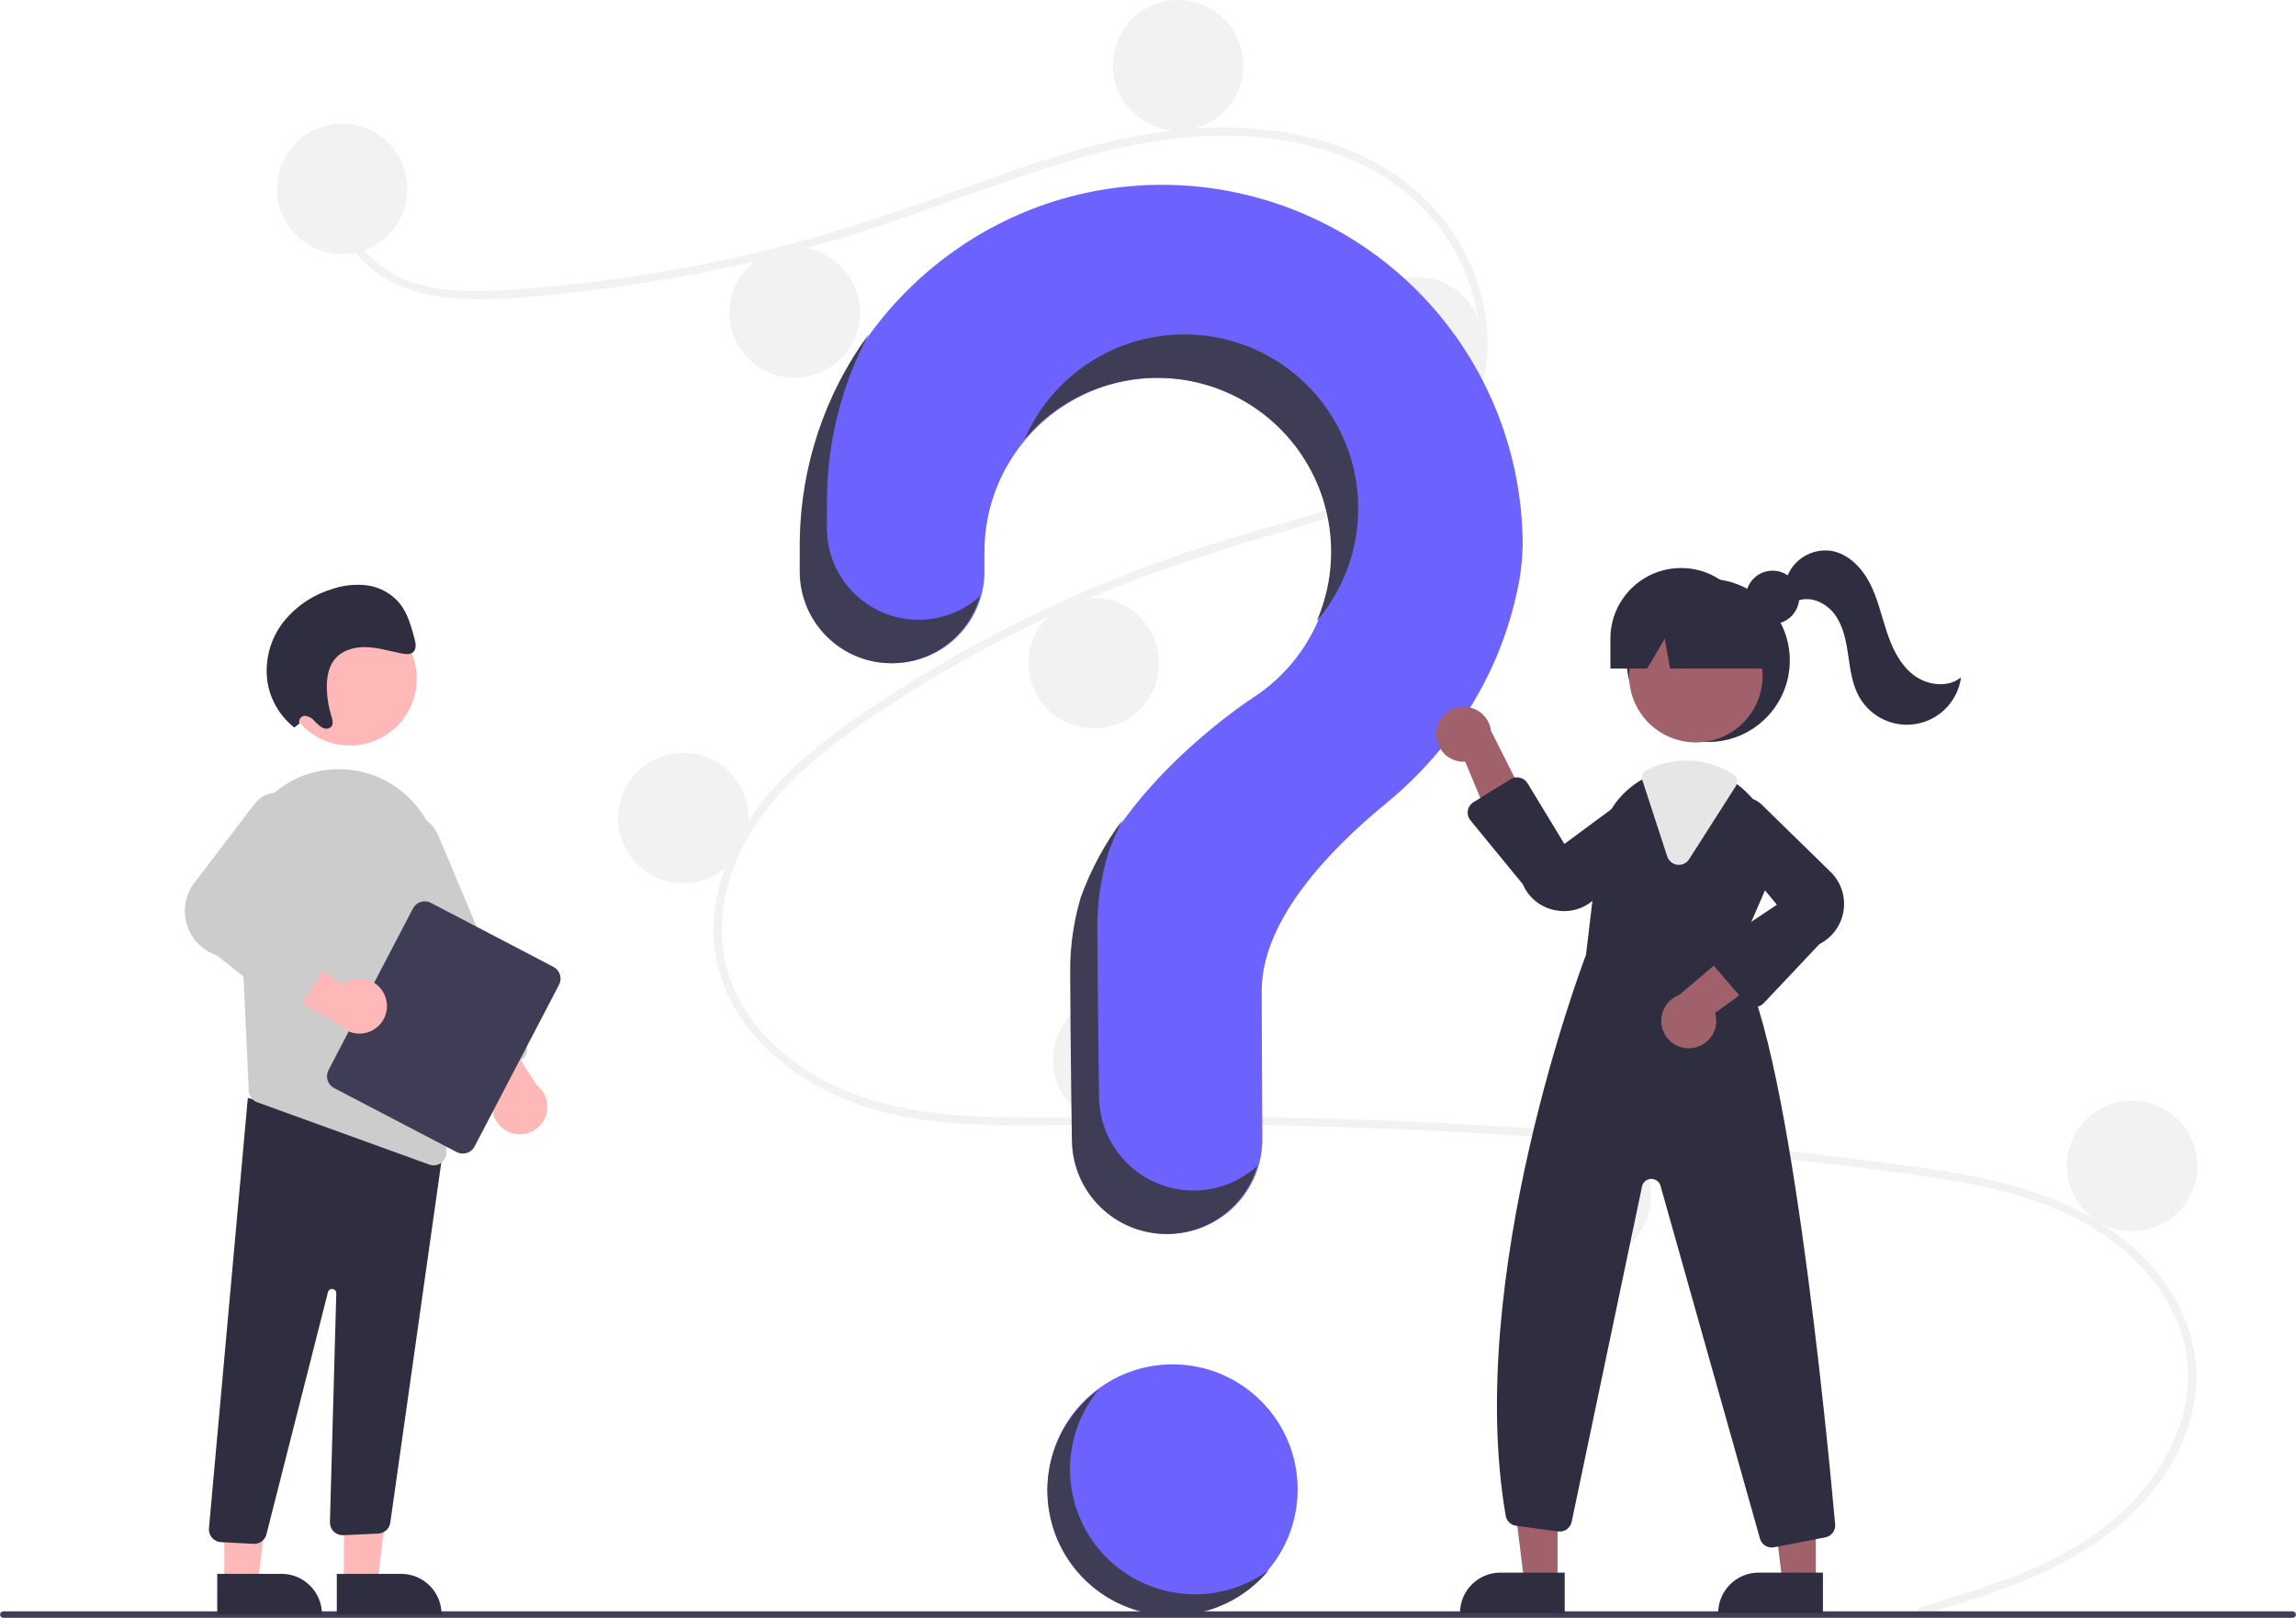
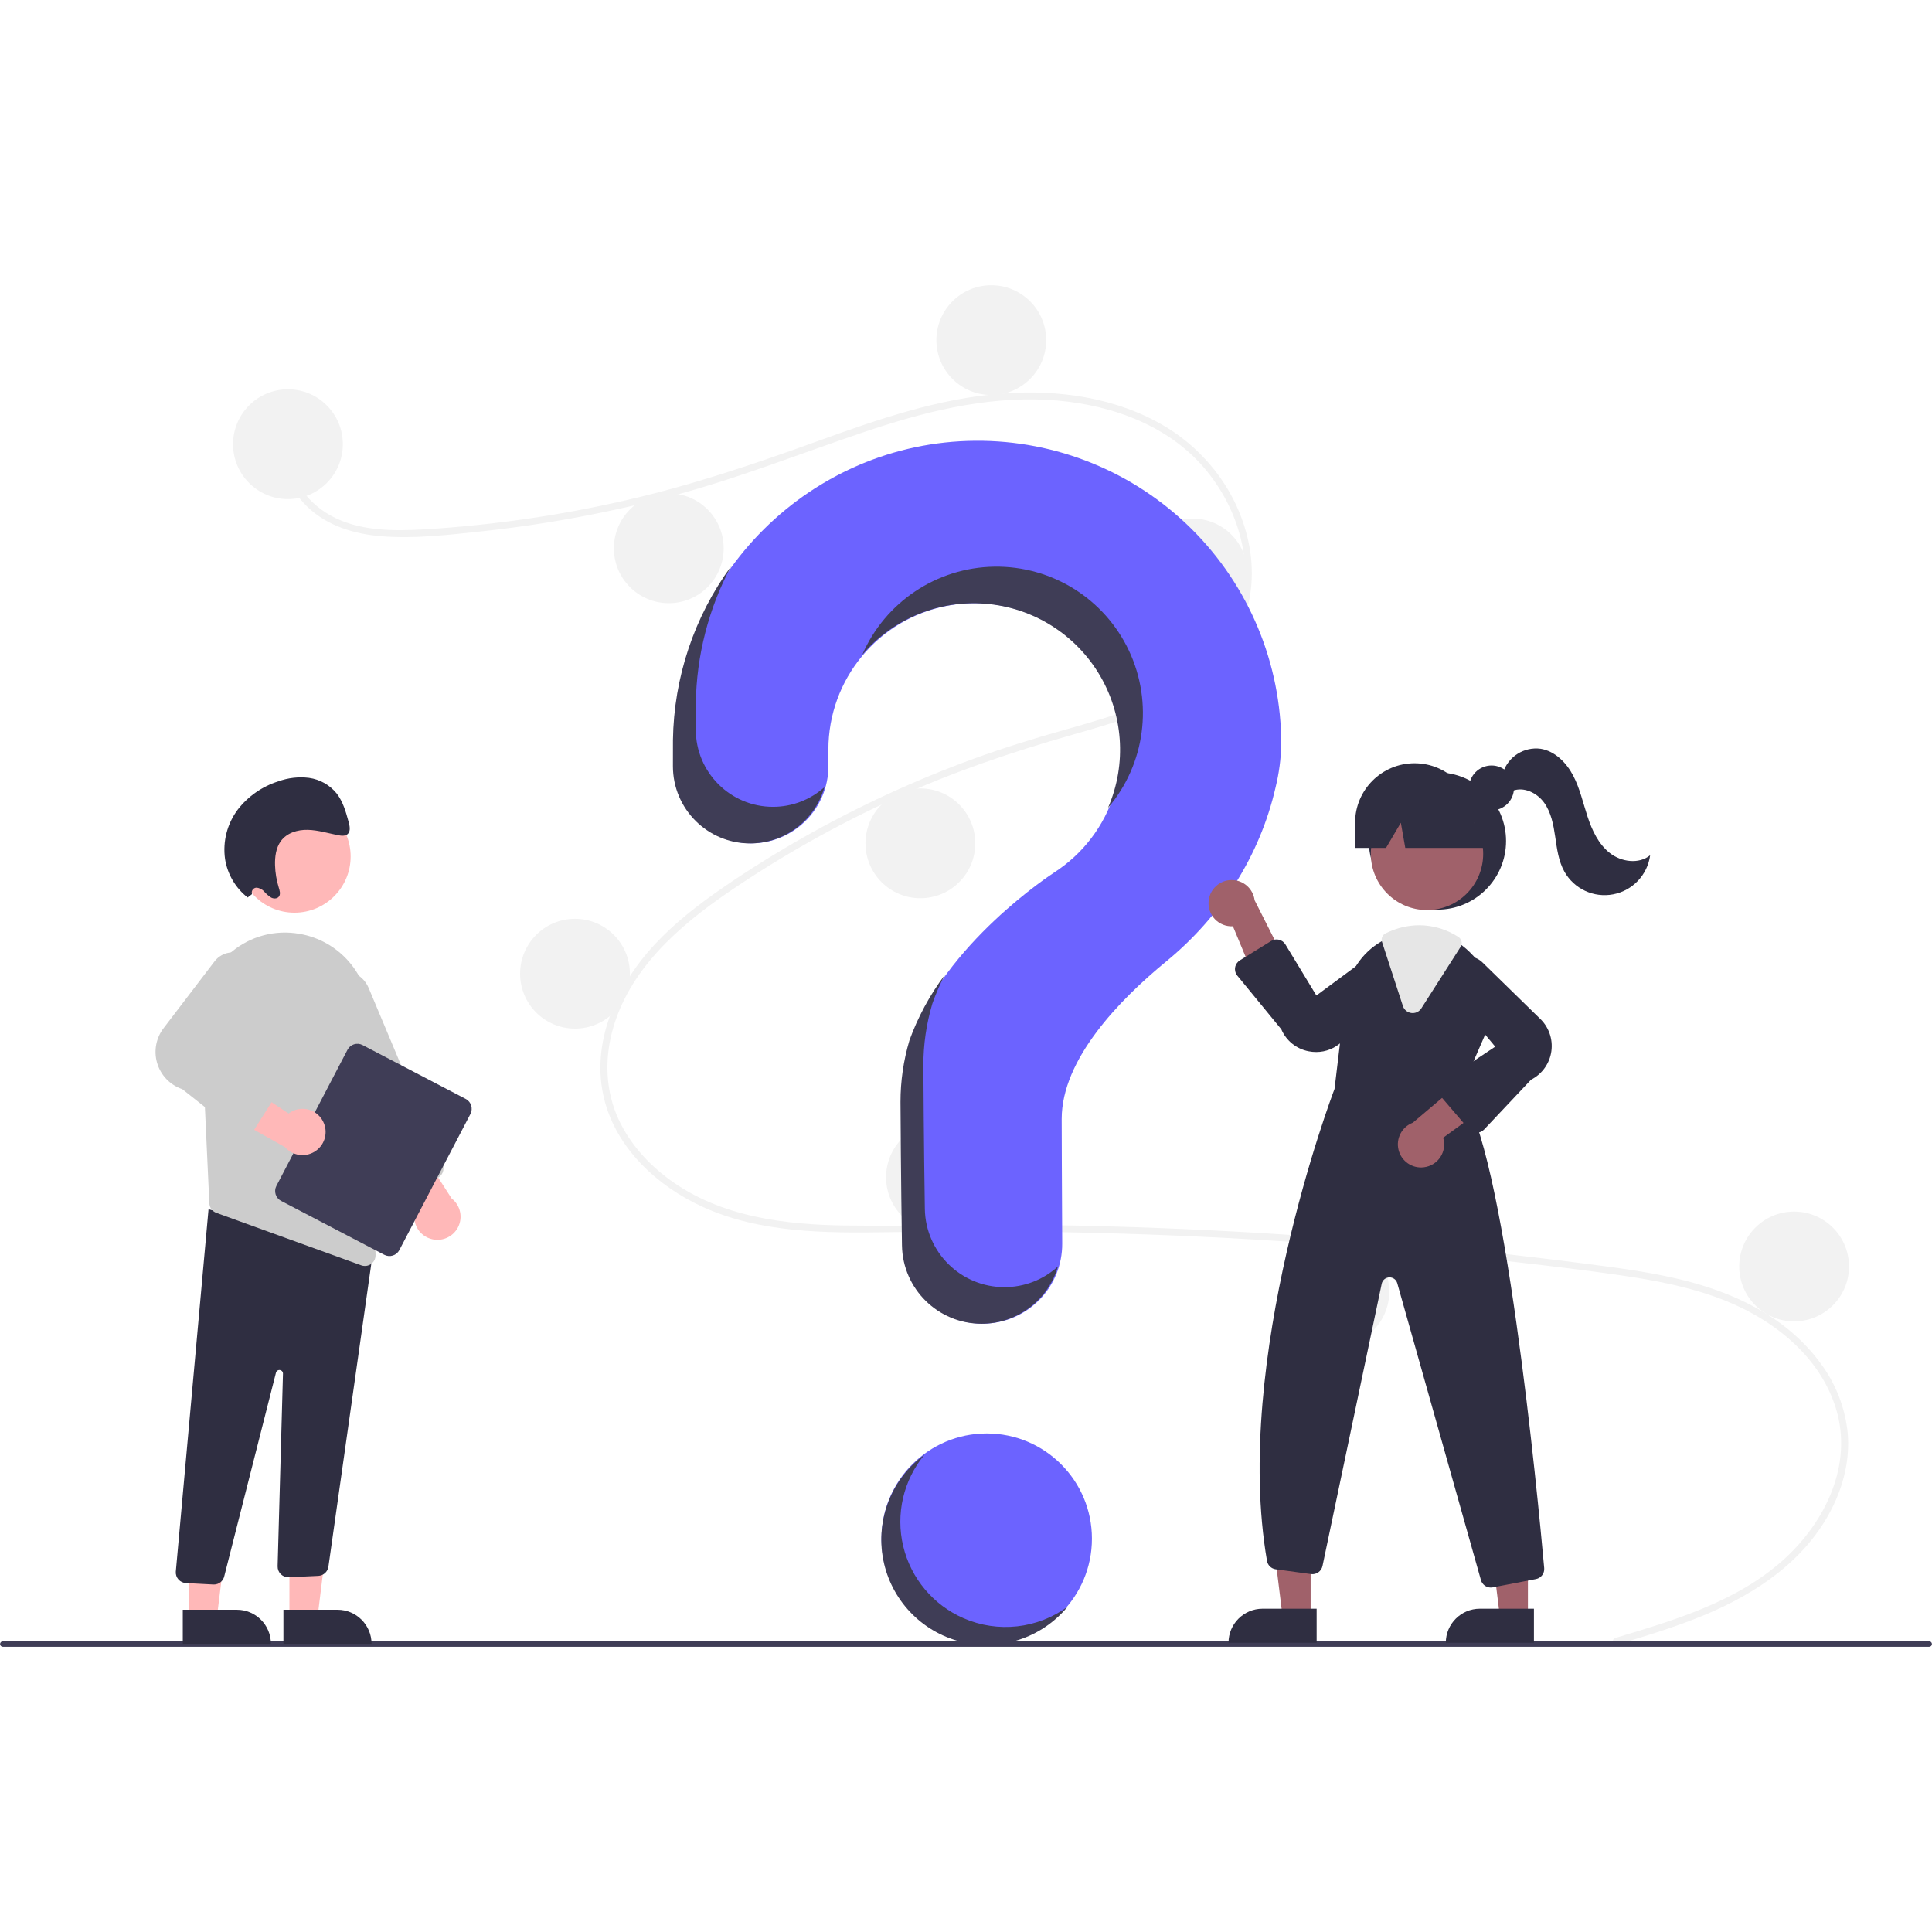
- <svg xmlns="http://www.w3.org/2000/svg" data-name="Layer 1" width="844.675" height="595.262" viewBox="0 0 844.675 595.262">
+ <svg xmlns="http://www.w3.org/2000/svg" data-name="Layer 1" width="400" height="400" viewBox="0 0 844.675 595.262">
  <circle cx="431.393" cy="548" r="46" fill="#6c63ff" />
  <path d="M883.862,743.785c25.735-7.729,53.094-15.788,73.503-34.161,18.238-16.418,30.55-41.489,22.995-66.112-7.54-24.572-30.124-40.956-53.442-49.105-13.225-4.622-27.061-7.186-40.891-9.2-15.035-2.19-30.136-3.984-45.23-5.71q-91.677-10.486-184.044-12.811c-30.385-.765-60.764-.747-91.152-.306-27.139.394-55.722.384-80.899-11.151-19.578-8.97-37.348-25.289-42.803-46.734-6.297-24.755,5.318-49.964,21.98-67.892,8.783-9.45,19.047-17.404,29.636-24.717,11.487-7.934,23.375-15.306,35.521-22.188a494.634,494.634,0,0,1,74.767-34.468c12.746-4.634,25.68-8.633,38.728-12.321,11.017-3.115,22.068-6.234,32.716-10.477,20.583-8.204,40.161-22.1,45.395-44.881,4.96-21.591-3.403-45.031-18.065-61.071-16.963-18.557-42.539-26.692-67.06-28.008-27.528-1.478-54.422,5.412-80.297,14.156-27.597,9.326-54.599,20.049-82.778,27.603a556.958,556.958,0,0,1-85.196,15.837c-14.082,1.5-28.59,3.193-42.756,2.045-11.872-.962-23.684-4.454-32.434-12.88-7.503-7.225-11.972-17.154-10.435-27.632.279-1.903,3.17-1.094,2.893.798-1.87,12.755,6.8,24.509,17.484,30.529,12.348,6.958,27.374,6.968,41.122,6.172a537.825,537.825,0,0,0,88.515-12.796c28.593-6.531,56.164-15.866,83.704-25.839,26.156-9.472,52.897-18.716,80.84-20.767,24.246-1.78,49.752,1.752,70.874,14.423,18.564,11.136,32.215,29.707,36.565,51.018,4.25,20.825-1.636,41.785-17.4,56.317-16.321,15.046-38.701,21.479-59.557,27.404-26.452,7.514-52.337,16.298-77.392,27.703a485.824,485.824,0,0,0-72.8,40.928c-22.246,15.202-44.201,34.331-51.237,61.451-3.277,12.633-2.672,26.032,2.812,37.965,4.876,10.61,12.907,19.535,22.262,26.419,22.321,16.424,50.453,19.797,77.414,20.132,30.281.377,60.564-.645,90.855-.148q92.599,1.52,184.819,11.273,23.108,2.446,46.158,5.407c13.822,1.776,27.69,3.541,41.278,6.695,24.162,5.608,47.674,16.392,62.692,36.878a61.319,61.319,0,0,1,11.947,30.446c1.051,11.524-1.77,23.069-6.98,33.321-11.532,22.69-33.134,37.123-56.073,46.605-12.287,5.079-25.032,8.926-37.752,12.746-1.853.557-2.645-2.338-.798-2.893Z" transform="translate(-177.6623 -152.3692)" fill="#f2f2f2" />
  <circle cx="125.893" cy="69.5" r="24" fill="#f2f2f2" />
  <circle cx="292.393" cy="115" r="24" fill="#f2f2f2" />
  <circle cx="433.393" cy="24" r="24" fill="#f2f2f2" />
  <circle cx="521.393" cy="126" r="24" fill="#f2f2f2" />
  <circle cx="402.393" cy="244" r="24" fill="#f2f2f2" />
  <circle cx="251.393" cy="301" r="24" fill="#f2f2f2" />
  <circle cx="411.393" cy="390" r="24" fill="#f2f2f2" />
  <circle cx="583.393" cy="440" r="24" fill="#f2f2f2" />
  <circle cx="784.393" cy="429" r="24" fill="#f2f2f2" />
  <path d="M604.128,220.373c-71.892.508-130.756,58.93-131.777,130.816-.009.664-.014,5.33-.013,11.434a33.748,33.748,0,0,0,33.744,33.746h0a33.769,33.769,0,0,0,33.761-33.798c-.003-4.152-.006-7.026-.006-7.202a64,64,0,1,1,98.52,53.879l.012.014s-48.028,30.92-62.671,73.335l.012.003a94.004,94.004,0,0,0-3.874,26.768c0,3.725.219,36.321.643,62.778a34.786,34.786,0,0,0,34.79,34.222h0a34.796,34.796,0,0,0,34.794-35.011c-.147-24.229-.227-52.442-.227-54.489,0-26.045,25.125-51.995,45.764-68.917,23.766-19.487,40.868-46.043,47.737-75.999a86.762,86.762,0,0,0,2.499-18.834A132.75,132.75,0,0,0,604.128,220.373Z" transform="translate(-177.6623 -152.3692)" fill="#6c63ff" />
  <path d="M1021.147,747.631H178.853a1.191,1.191,0,0,1,0-2.381h842.294a1.191,1.191,0,0,1,0,2.381Z" transform="translate(-177.6623 -152.3692)" fill="#3f3d56" />
  <circle cx="628.449" cy="242.996" r="30" fill="#2f2e41" />
  <polygon points="573.012 582.129 560.753 582.129 554.92 534.841 573.015 534.841 573.012 582.129" fill="#a0616a" />
  <path d="M551.996,578.626h23.644a0,0,0,0,1,0,0v14.887a0,0,0,0,1,0,0H537.109a0,0,0,0,1,0,0v0A14.887,14.887,0,0,1,551.996,578.626Z" fill="#2f2e41" />
  <polygon points="668.012 582.129 655.753 582.129 649.92 534.841 668.015 534.841 668.012 582.129" fill="#a0616a" />
  <path d="M646.996,578.626h23.644a0,0,0,0,1,0,0v14.887a0,0,0,0,1,0,0H632.109a0,0,0,0,1,0,0v0A14.887,14.887,0,0,1,646.996,578.626Z" fill="#2f2e41" />
  <circle cx="623.89" cy="248.61" r="24.561" fill="#a0616a" />
  <path d="M816.191,504.775l10.99-25.25a31.383,31.383,0,0,0-6.95-35.6,31.873,31.873,0,0,0-3.07-2.67,30.935,30.935,0,0,0-18.99-6.57,32.179,32.179,0,0,0-13.4,2.98c-.36.16-.71.33-1.07.5-.69.33-1.37.69-2.03,1.06a31.678,31.678,0,0,0-15.7,23.88l-4.85,40.64c-1.22,3.19-44.74,118.39-29.52,206.34a4.467,4.467,0,0,0,3.82,3.67l15.43,2.1a4.497,4.497,0,0,0,5.01-3.53l25.89-123.41a3.503,3.503,0,0,1,6.8-.23l36.58,129.78a4.471,4.471,0,0,0,4.31,3.28,5.122,5.122,0,0,0,.87-.08l18.85-3.63a4.471,4.471,0,0,0,3.63-4.81C850.021,682.335,835.301,527.605,816.191,504.775Z" transform="translate(-177.6623 -152.3692)" fill="#2f2e41" />
  <path d="M706.102,421.419A10.056,10.056,0,0,0,716.696,432.623l13.729,32.992,10.385-15.394-14.629-28.97a10.11,10.11,0,0,0-20.079.169Z" transform="translate(-177.6623 -152.3692)" fill="#a0616a" />
  <path d="M800.19,537.996a10.056,10.056,0,0,0,8.427-12.913l28.885-21.038-17.39-6.512-24.764,20.977a10.11,10.11,0,0,0,4.842,19.487Z" transform="translate(-177.6623 -152.3692)" fill="#a0616a" />
  <path d="M753.102,487.61a17.057,17.057,0,0,1-3.298-.325,16.305,16.305,0,0,1-11.948-9.616l-19.234-23.453a4.501,4.501,0,0,1,1.111-6.681l13.684-8.471a4.5,4.5,0,0,1,6.215,1.49l13.556,22.334L779.15,443.702A9.721,9.721,0,0,1,790.46,459.264l-25.912,23.637A16.253,16.253,0,0,1,753.102,487.61Z" transform="translate(-177.6623 -152.3692)" fill="#2f2e41" />
  <path d="M823.252,522.883c-.035,0-.071,0-.106-.001a4.508,4.508,0,0,1-3.311-1.57l-12.166-14.193a4.5,4.5,0,0,1,.92-6.673l22.781-15.188-20.638-24.812a9.721,9.721,0,0,1,14.887-12.183l25.084,24.513a16.525,16.525,0,0,1-3.675,26.94l-20.501,21.754A4.507,4.507,0,0,1,823.252,522.883Z" transform="translate(-177.6623 -152.3692)" fill="#2f2e41" />
  <path d="M795.307,470.584a4.632,4.632,0,0,1-.584-.037,4.461,4.461,0,0,1-3.71-3.069l-9.142-28.029a3.083,3.083,0,0,1,1.594-3.725l.297-.14c.269-.128.535-.254.807-.375a32.574,32.574,0,0,1,13.603-3.023,31.327,31.327,0,0,1,17.161,5.157,3.13,3.13,0,0,1,.901,4.294L799.084,468.504A4.455,4.455,0,0,1,795.307,470.584Z" transform="translate(-177.6623 -152.3692)" fill="#e6e6e6" />
  <circle cx="652.101" cy="219.786" r="9.817" fill="#2f2e41" />
  <path d="M796.111,361.365h0a26,26,0,0,0-26,26v11h13.529l6.471-11,1.941,11h41.059l-11-11A26,26,0,0,0,796.111,361.365Z" transform="translate(-177.6623 -152.3692)" fill="#2f2e41" />
  <path d="M834.809,365.431a15.15,15.15,0,0,1,16.481-10.396c6.256,1.046,11.202,6.075,14.149,11.691s4.308,11.903,6.289,17.928,4.791,12.084,9.793,15.984,12.677,4.958,17.59.946a20.118,20.118,0,0,1-37.477,7.181c-2.592-4.612-3.261-10.017-4.03-15.251s-1.767-10.65-4.862-14.94-8.888-7.093-13.804-5.139Z" transform="translate(-177.6623 -152.3692)" fill="#2f2e41" />
  <path d="M515.609,380.408h0a33.748,33.748,0,0,1-33.744-33.746c-0-6.104.004-10.771.013-11.434a131.507,131.507,0,0,1,15.359-59.909,131.803,131.803,0,0,0-25.359,75.909c-.009.664-.014,5.33-.013,11.434a33.748,33.748,0,0,0,33.744,33.746h0A33.773,33.773,0,0,0,538.097,371.817,33.622,33.622,0,0,1,515.609,380.408Z" transform="translate(-177.6623 -152.3692)" fill="#3f3d56" />
  <path d="M606.415,291.478a64.004,64.004,0,0,1,55.659,89.413,63.997,63.997,0,1,0-107.426-66.985A63.871,63.871,0,0,1,606.415,291.478Z" transform="translate(-177.6623 -152.3692)" fill="#3f3d56" />
  <path d="M616.797,590.408h0a34.787,34.787,0,0,1-34.79-34.222c-.423-26.456-.643-59.052-.643-62.778a94.004,94.004,0,0,1,3.874-26.768l-.012-.003a95.069,95.069,0,0,1,5.494-12.701,110.047,110.047,0,0,0-15.494,28.701l.012.003a94.004,94.004,0,0,0-3.874,26.768c0,3.725.219,36.321.643,62.778a34.787,34.787,0,0,0,34.79,34.222h0a34.803,34.803,0,0,0,33.402-25.048A34.66,34.66,0,0,1,616.797,590.408Z" transform="translate(-177.6623 -152.3692)" fill="#3f3d56" />
  <polygon points="126.541 582.585 138.8 582.584 144.633 535.296 126.538 535.297 126.541 582.585" fill="#ffb8b8" />
  <path d="M301.576,731.451H340.107a0,0,0,0,1,0,0v14.887a0,0,0,0,1,0,0H316.463A14.887,14.887,0,0,1,301.576,731.451v0A0,0,0,0,1,301.576,731.451Z" transform="translate(464.0541 1325.404) rotate(179.9974)" fill="#2f2e41" />
  <polygon points="82.541 582.585 94.8 582.584 100.633 535.296 82.538 535.297 82.541 582.585" fill="#ffb8b8" />
  <path d="M257.576,731.451H296.107a0,0,0,0,1,0,0v14.887a0,0,0,0,1,0,0H272.463A14.887,14.887,0,0,1,257.576,731.451v0A0,0,0,0,1,257.576,731.451Z" transform="translate(376.0541 1325.406) rotate(179.9974)" fill="#2f2e41" />
  <path d="M270.917,720.411l-11.975-.63a4.673,4.673,0,0,1-4.419-4.967l14.313-158.466,65.911,17.786,6.35-1.732L321.239,712.686a4.696,4.696,0,0,1-4.358,3.945l-12.909.601a4.674,4.674,0,0,1-4.931-4.796l2.339-84.196a1.558,1.558,0,0,0-3.083-.36L275.739,716.692a4.646,4.646,0,0,1-4.569,3.725C271.086,720.418,271.002,720.416,270.917,720.411Z" transform="translate(-177.6623 -152.3692)" fill="#2f2e41" />
  <circle cx="128.742" cy="249.759" r="24.561" fill="#ffb8b8" />
  <path d="M265.512,474.287l2.701,58.267.976,21.199a4.642,4.642,0,0,0,3.074,4.175l63.336,22.943a4.477,4.477,0,0,0,1.6.28,4.644,4.644,0,0,0,4.664-4.788L339.266,471.597A36.93,36.93,0,0,0,308.522,435.92c-.613-.093-1.236-.187-1.859-.27a36.249,36.249,0,0,0-29.165,9.441,37.236,37.236,0,0,0-11.986,29.196Z" transform="translate(-177.6623 -152.3692)" fill="#ccc" />
  <path d="M365.855,569.245a10.064,10.064,0,0,1-5.369-15.227l-21.478-28.56,18.534-1.147,17.554,27.297a10.111,10.111,0,0,1-9.242,17.637Z" transform="translate(-177.6623 -152.3692)" fill="#ffb8b8" />
  <path d="M350.753,548.85a4.644,4.644,0,0,1-2.541-2.518L315.854,469.237a12.463,12.463,0,1,1,22.984-9.647l32.358,77.095a4.679,4.679,0,0,1-2.5,6.118l-14.365,6.029a4.642,4.642,0,0,1-3.577.017Z" transform="translate(-177.6623 -152.3692)" fill="#ccc" />
  <path d="M298.508,546.131,329.587,486.622a4.878,4.878,0,0,1,6.575-2.063l45.112,23.56a4.878,4.878,0,0,1,2.063,6.575l-31.079,59.509a4.878,4.878,0,0,1-6.575,2.063L300.571,552.706A4.878,4.878,0,0,1,298.508,546.131Z" transform="translate(-177.6623 -152.3692)" fill="#3f3d56" />
  <path d="M319.351,518.943a10.064,10.064,0,0,0-15.517-4.46l-29.778-19.754-.051,18.57L302.29,529.21a10.111,10.111,0,0,0,17.06-10.267Z" transform="translate(-177.6623 -152.3692)" fill="#ffb8b8" />
  <path d="M281.701,523.119l-24.337-19.278a17.163,17.163,0,0,1-7.823-27.135l22.097-28.96a10.096,10.096,0,0,1,17.13,10.284l-17.484,28.6,25.694,12.187a4.674,4.674,0,0,1,1.948,6.72l-10.372,16.414a4.682,4.682,0,0,1-3.167,2.111c-.026.004-.051.008-.077.012A4.696,4.696,0,0,1,281.701,523.119Z" transform="translate(-177.6623 -152.3692)" fill="#ccc" />
  <path d="M287.845,418.574a2.135,2.135,0,0,1,1.856-2.819,4.93,4.93,0,0,1,3.476,1.715,13.833,13.833,0,0,0,3.071,2.637c1.188.599,2.8.514,3.477-.628.636-1.072.2-2.508-.185-3.753a36.907,36.907,0,0,1-1.63-9.77c-.111-3.7.411-7.562,2.46-10.448,2.644-3.725,7.371-5.139,11.845-5.036s8.875,1.484,13.307,2.357c1.53.301,3.328.456,4.352-.73,1.088-1.261.688-3.301.226-5.004-1.201-4.417-2.475-8.985-5.265-12.552a18.898,18.898,0,0,0-12.061-6.79,28.938,28.938,0,0,0-13.462,1.528,36.096,36.096,0,0,0-17.683,12.319,29.236,29.236,0,0,0-5.578,21.6,26.667,26.667,0,0,0,9.886,16.855Z" transform="translate(-177.6623 -152.3692)" fill="#2f2e41" />
  <path d="M598.92,735.149a45.994,45.994,0,0,1-17.07-71.489,45.997,45.997,0,1,0,62.569,66.464A45.969,45.969,0,0,1,598.92,735.149Z" transform="translate(-177.6623 -152.3692)" fill="#3f3d56" />
</svg>
